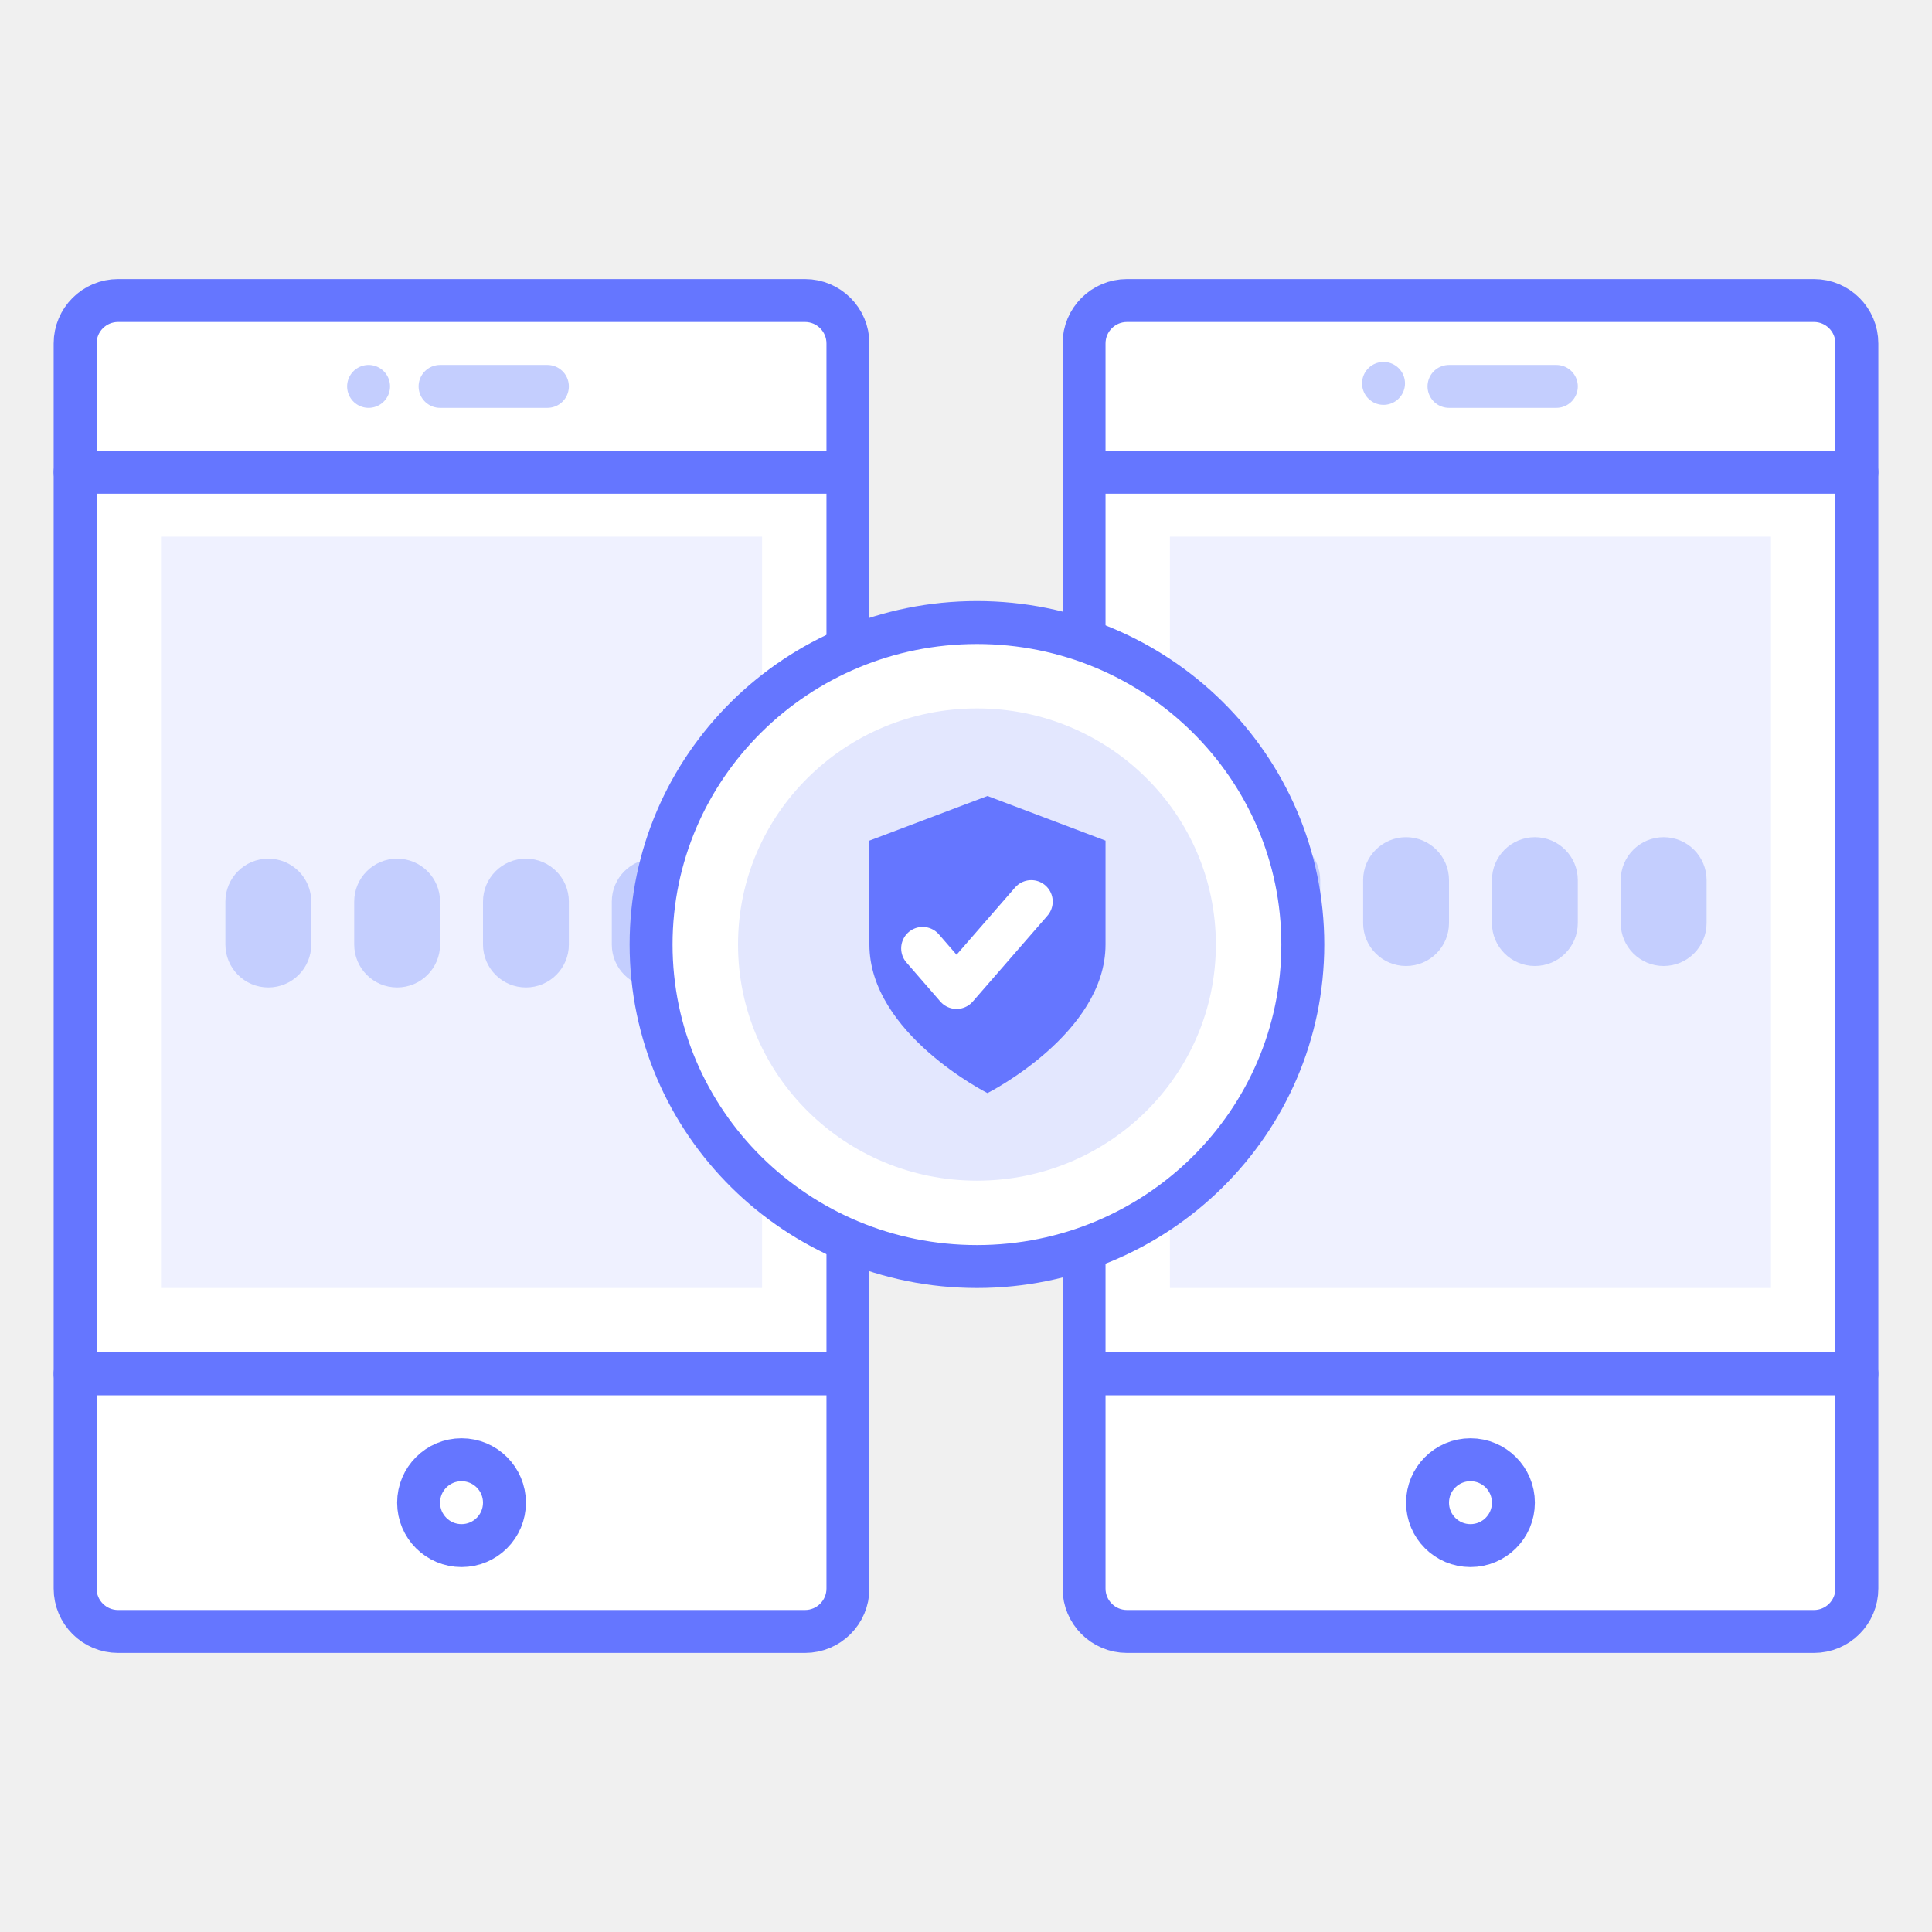
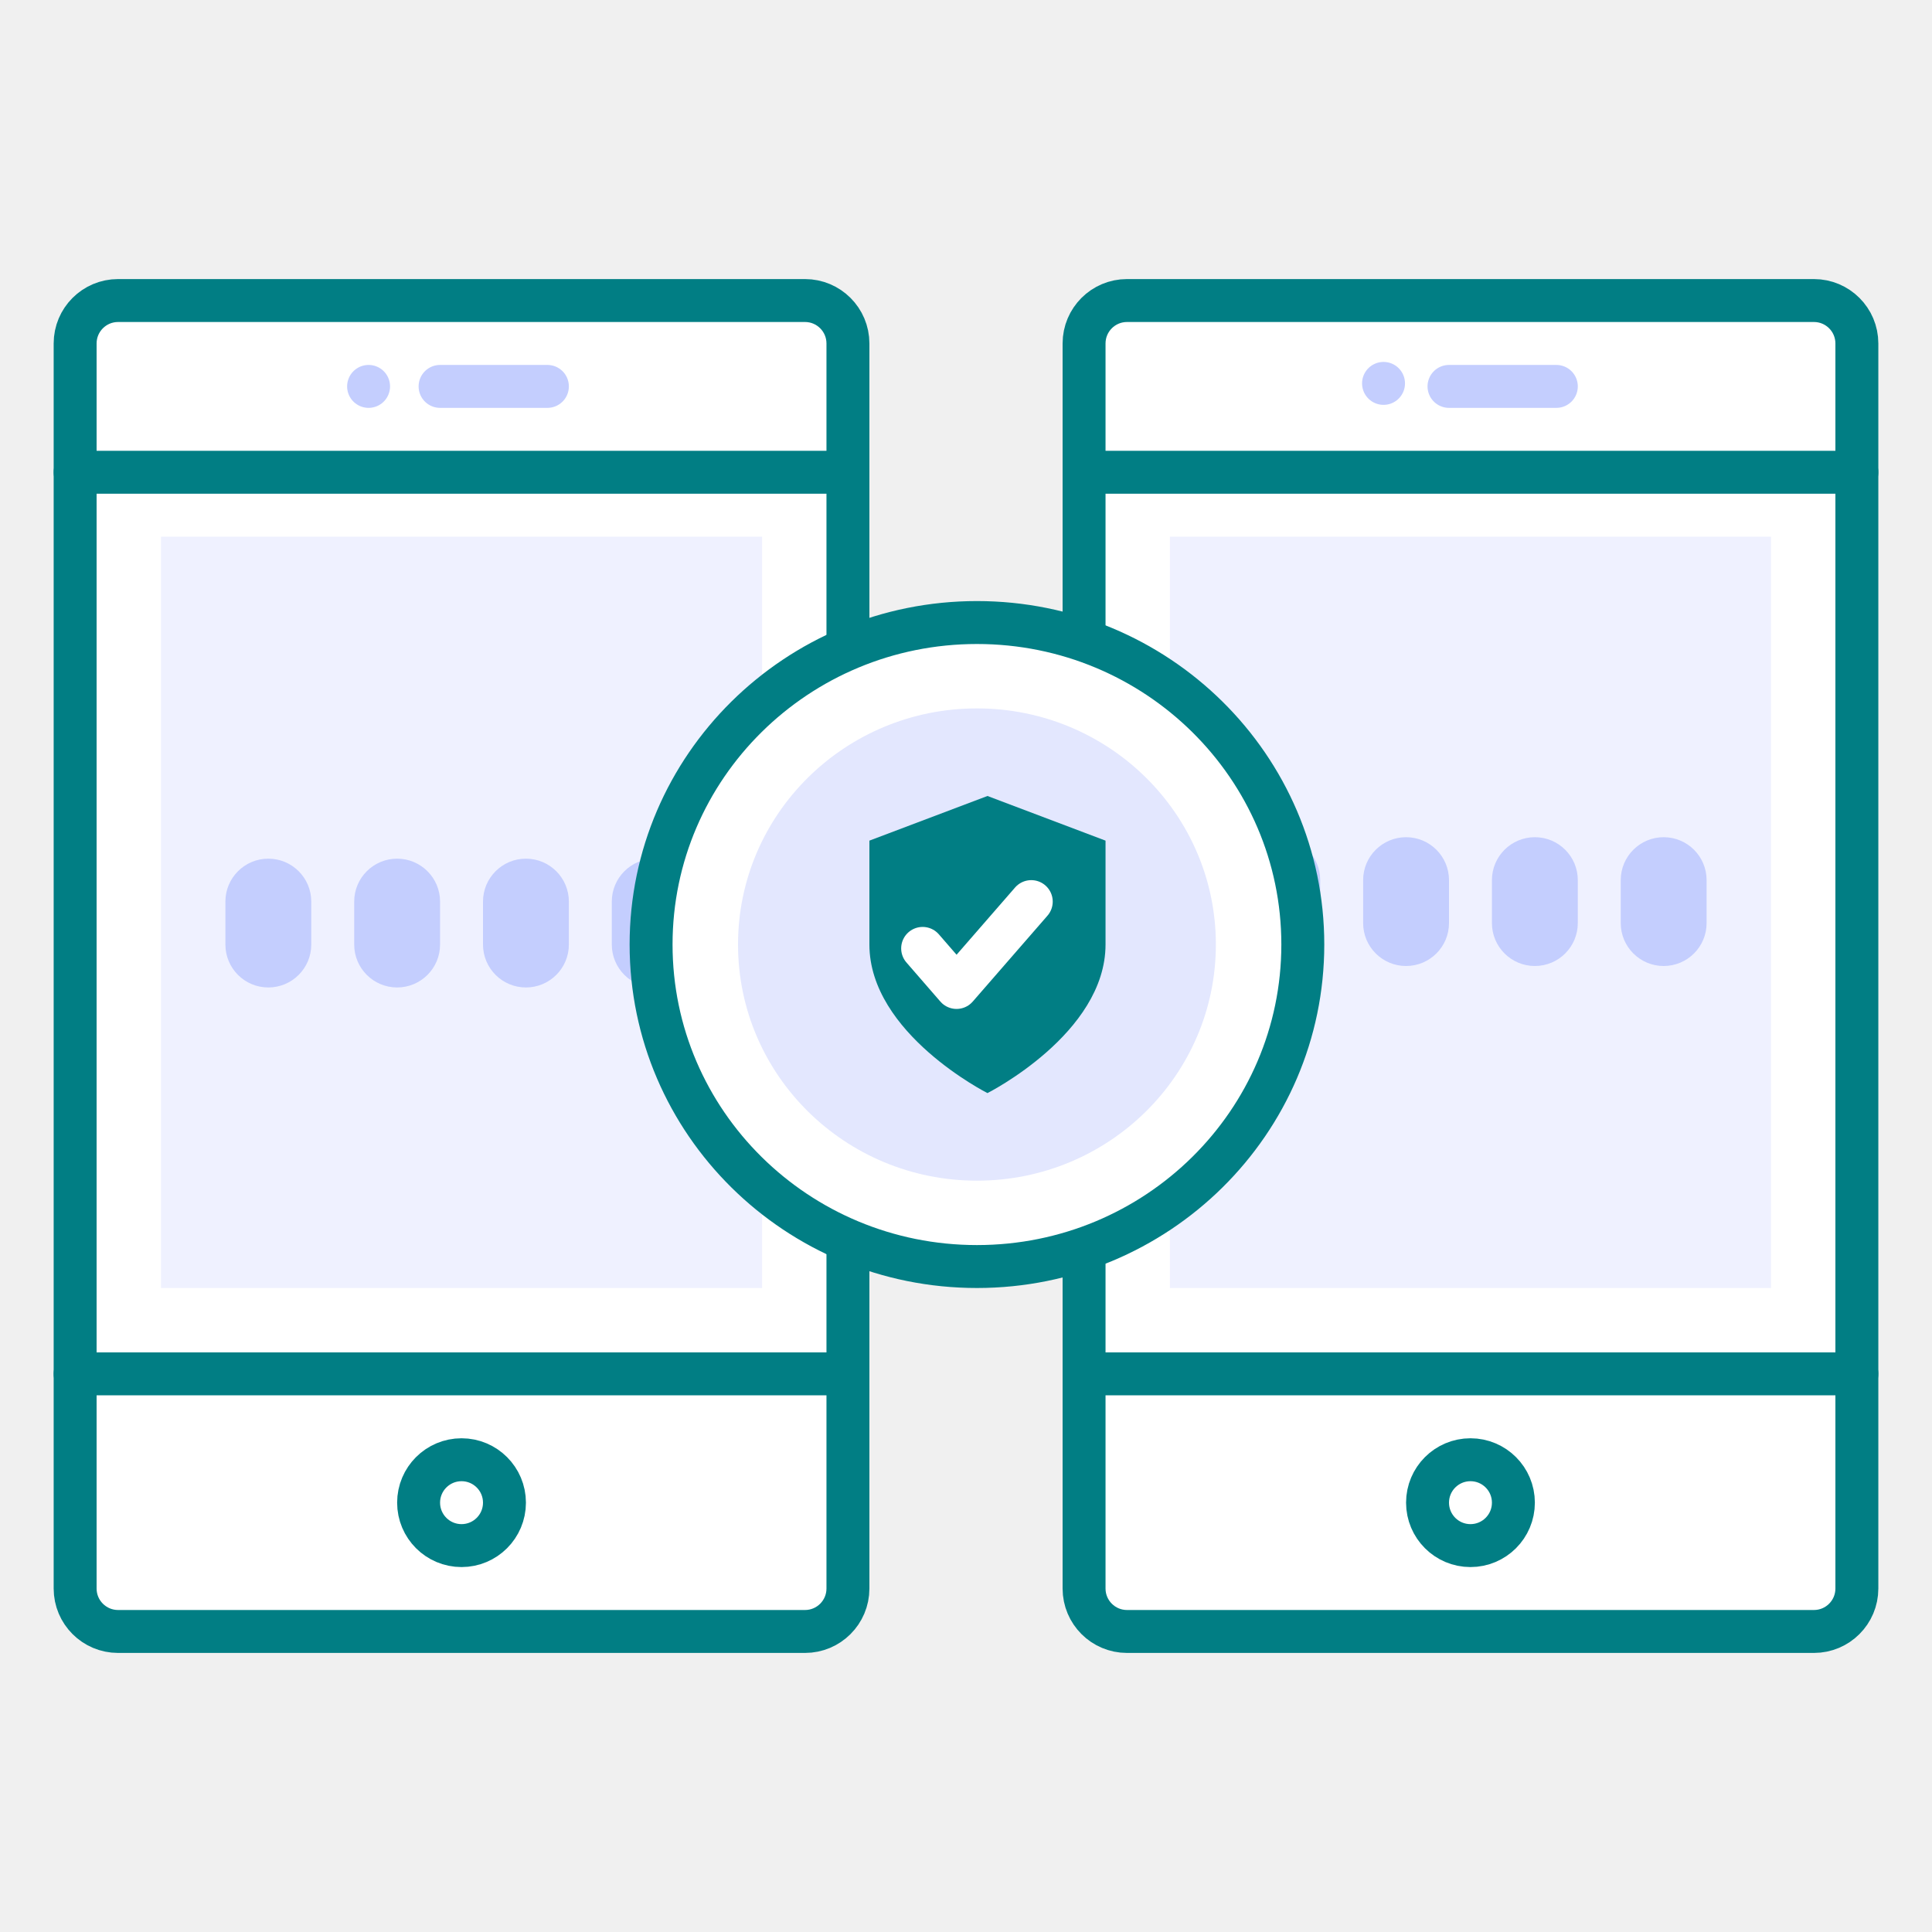
<svg xmlns="http://www.w3.org/2000/svg" viewBox="0 0 90 90">
-   <rect x="3.5" y="14" width="36" height="62" rx="2" ry="2" fill="#fff" stroke="#6576ff" stroke-linecap="round" stroke-linejoin="round" stroke-width="2" />
-   <line x1="3.5" y1="22" x2="39.5" y2="22" fill="none" stroke="#6576ff" stroke-linecap="round" stroke-linejoin="round" stroke-width="2" />
-   <line x1="3.5" y1="64" x2="39.5" y2="64" fill="none" stroke="#6576ff" stroke-linecap="round" stroke-linejoin="round" stroke-width="2" />
+   <rect x="3.5" y="14" width="36" height="62" rx="2" ry="2" fill="#fff" stroke="#017e84" stroke-linecap="round" stroke-linejoin="round" stroke-width="2" />
+   <line x1="3.5" y1="22" x2="39.5" y2="22" fill="none" stroke="#017e84" stroke-linecap="round" stroke-linejoin="round" stroke-width="2" />
+   <line x1="3.5" y1="64" x2="39.5" y2="64" fill="none" stroke="#017e84" stroke-linecap="round" stroke-linejoin="round" stroke-width="2" />
  <line x1="20.5" y1="18" x2="25.5" y2="18" fill="none" stroke="#c4cefe" stroke-linecap="round" stroke-linejoin="round" stroke-width="2" />
  <line x1="17.17" y1="18" x2="17.17" y2="18" fill="none" stroke="#c4cefe" stroke-linecap="round" stroke-linejoin="round" stroke-width="2" />
-   <circle cx="21.5" cy="70" r="2" fill="none" stroke="#6576ff" stroke-linecap="round" stroke-linejoin="round" stroke-width="2" />
+   <circle cx="21.5" cy="70" r="2" fill="none" stroke="#017e84" stroke-linecap="round" stroke-linejoin="round" stroke-width="2" />
  <rect x="7.5" y="25" width="28" height="35" fill="#eff1ff" />
  <rect x="10.5" y="40" width="4" height="6" rx="2" ry="2" fill="#c4cefe" />
  <rect x="16.5" y="40" width="4" height="6" rx="2" ry="2" fill="#c4cefe" />
  <rect x="22.5" y="40" width="4" height="6" rx="2" ry="2" fill="#c4cefe" />
  <rect x="28.5" y="40" width="4" height="6" rx="2" ry="2" fill="#c4cefe" />
-   <rect x="50.5" y="14" width="36" height="62" rx="2" ry="2" fill="#fff" stroke="#6576ff" stroke-linecap="round" stroke-linejoin="round" stroke-width="2" />
-   <line x1="50.5" y1="22" x2="86.5" y2="22" fill="none" stroke="#6576ff" stroke-linecap="round" stroke-linejoin="round" stroke-width="2" />
-   <line x1="50.5" y1="64" x2="86.5" y2="64" fill="none" stroke="#6576ff" stroke-linecap="round" stroke-linejoin="round" stroke-width="2" />
+   <rect x="50.5" y="14" width="36" height="62" rx="2" ry="2" fill="#fff" stroke="#017e84" stroke-linecap="round" stroke-linejoin="round" stroke-width="2" />
+   <line x1="50.5" y1="22" x2="86.5" y2="22" fill="none" stroke="#017e84" stroke-linecap="round" stroke-linejoin="round" stroke-width="2" />
+   <line x1="50.5" y1="64" x2="86.5" y2="64" fill="none" stroke="#017e84" stroke-linecap="round" stroke-linejoin="round" stroke-width="2" />
  <line x1="67.5" y1="18" x2="72.5" y2="18" fill="none" stroke="#c4cefe" stroke-linecap="round" stroke-linejoin="round" stroke-width="2" />
  <line x1="64.45" y1="17.86" x2="64.45" y2="17.86" fill="none" stroke="#c4cefe" stroke-linecap="round" stroke-linejoin="round" stroke-width="2" />
-   <circle cx="68.5" cy="70" r="2" fill="none" stroke="#6576ff" stroke-linecap="round" stroke-linejoin="round" stroke-width="2" />
+   <circle cx="68.5" cy="70" r="2" fill="none" stroke="#017e84" stroke-linecap="round" stroke-linejoin="round" stroke-width="2" />
  <rect x="54.5" y="25" width="28" height="35" fill="#eff1ff" />
  <rect x="57.5" y="39" width="4" height="6" rx="2" ry="2" fill="#c4cefe" />
  <rect x="63.5" y="39" width="4" height="6" rx="2" ry="2" fill="#c4cefe" />
  <rect x="69.5" y="39" width="4" height="6" rx="2" ry="2" fill="#c4cefe" />
  <rect x="75.5" y="39" width="4" height="6" rx="2" ry="2" fill="#c4cefe" />
-   <ellipse cx="45.51" cy="44" rx="15.18" ry="15" fill="#fff" stroke="#6576ff" stroke-linecap="round" stroke-linejoin="round" stroke-width="2" />
+   <ellipse cx="45.51" cy="44" rx="15.18" ry="15" fill="#fff" stroke="#017e84" stroke-linecap="round" stroke-linejoin="round" stroke-width="2" />
  <ellipse cx="45.51" cy="44" rx="11.13" ry="11" fill="#e3e7fe" />
-   <path d="M46,50.92s5.5-2.77,5.5-6.92V39.16L46,37.08l-5.5,2.08V44C40.5,48.15,46,50.92,46,50.92Z" fill="#6576ff" />
+   <path d="M46,50.92s5.5-2.77,5.5-6.92V39.16L46,37.08l-5.5,2.08V44C40.5,48.15,46,50.92,46,50.92Z" fill="#017e84" />
  <polyline points="48.04 42 44.56 46 42.98 44.18" fill="none" stroke="#fff" stroke-linecap="round" stroke-linejoin="round" stroke-width="2" />
</svg>
